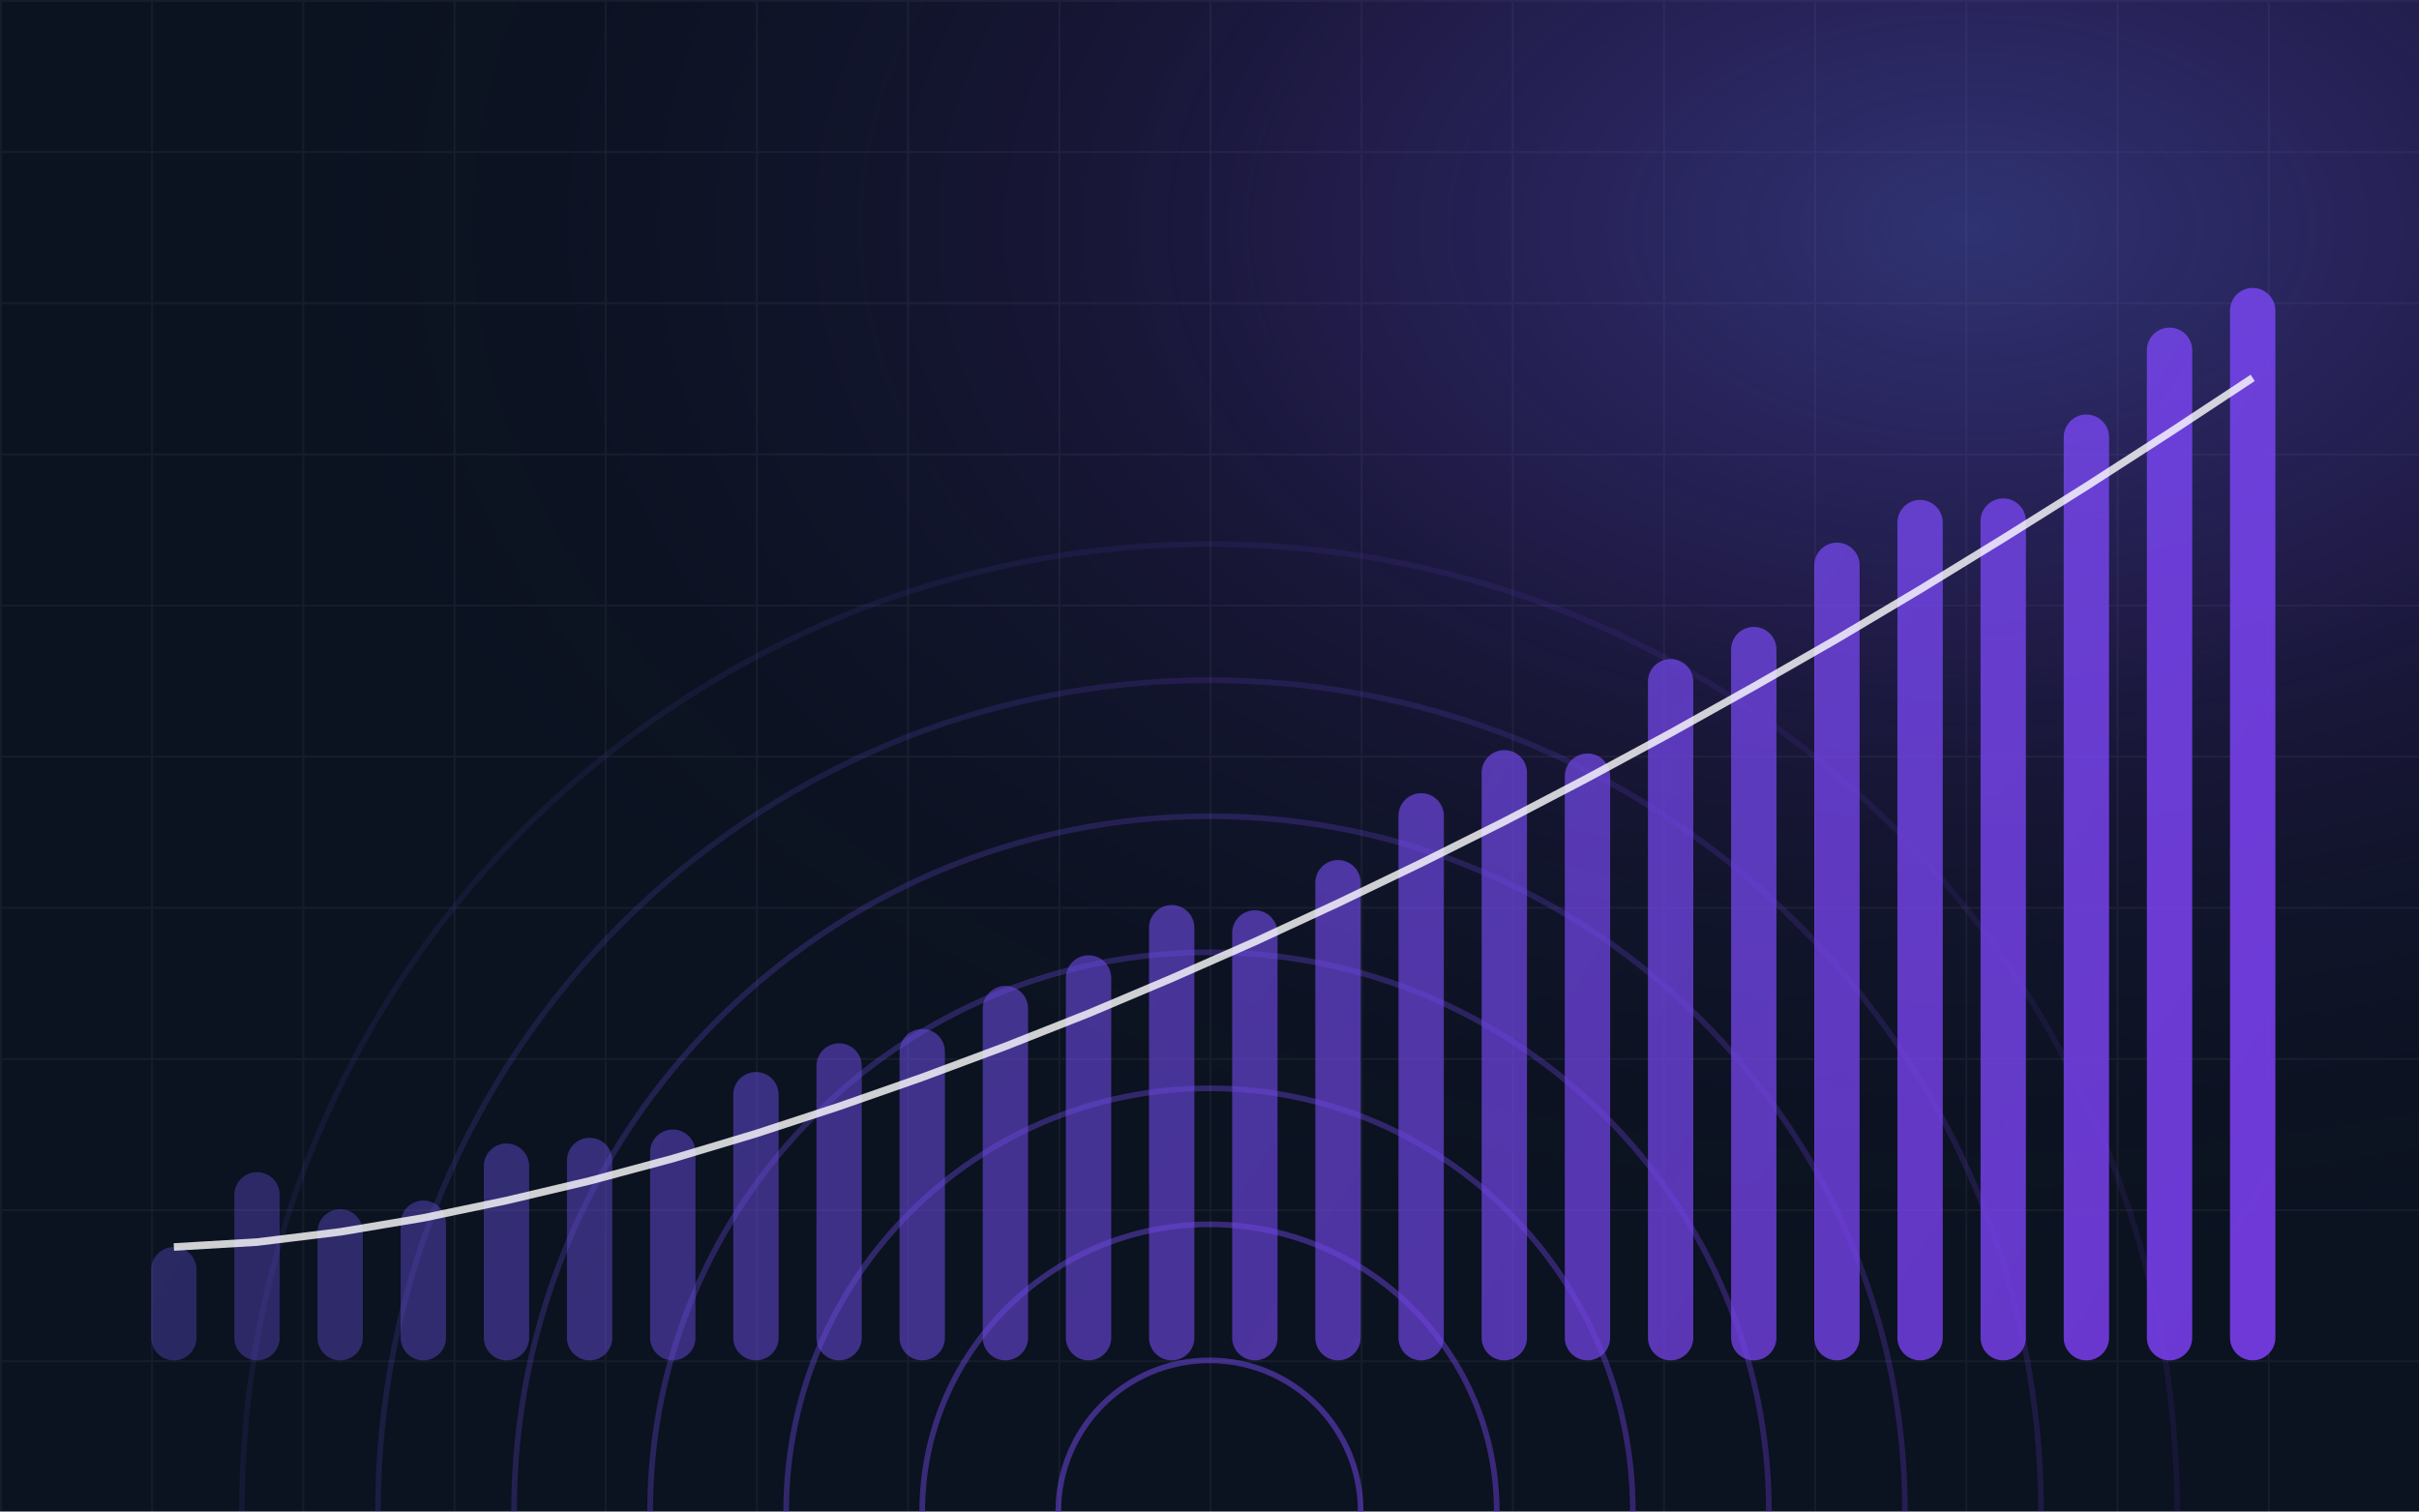
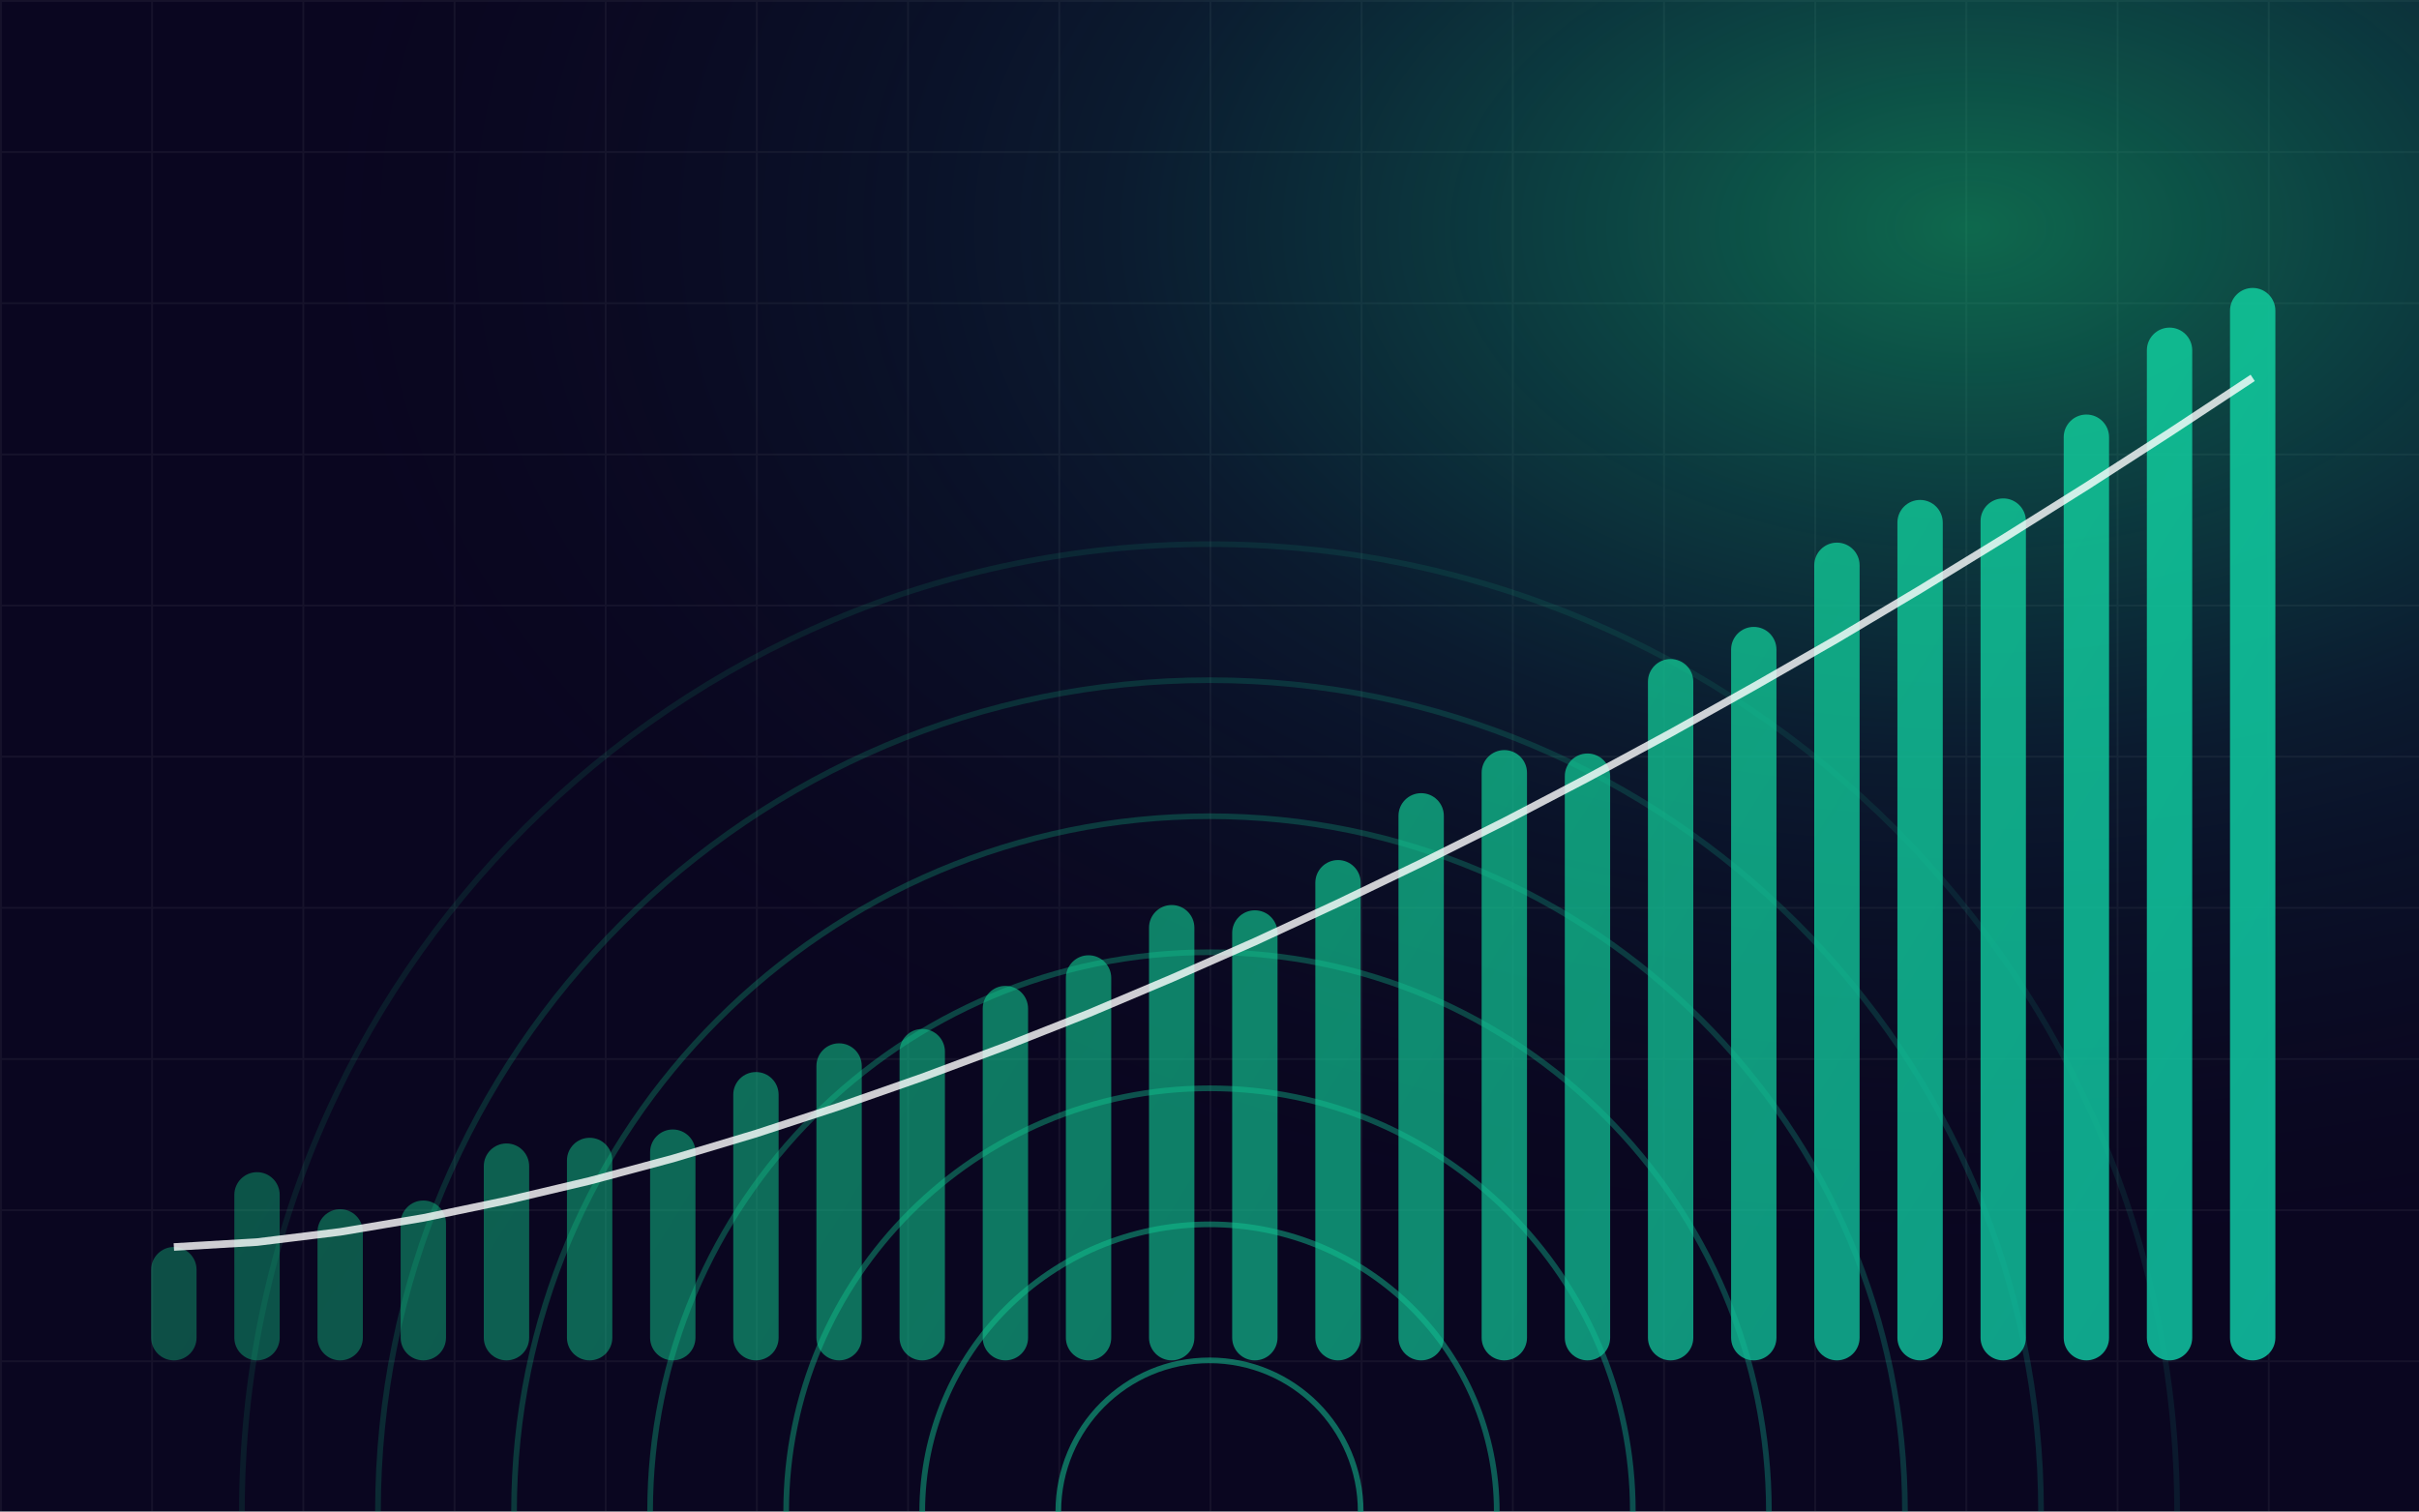
<svg xmlns="http://www.w3.org/2000/svg" viewBox="0 0 640 400" width="640" height="400">
  <defs>
    <linearGradient id="g" gradientUnits="userSpaceOnUse" x1="0" y1="0" x2="640" y2="400">
-       <stop offset="0" stop-color="#5B5BD6" />
-       <stop offset="1" stop-color="#7C3AED" />
+       <stop offset="0" stop-color="#12E284" />
+       <stop offset="1" stop-color="#10B9A0" />
    </linearGradient>
    <radialGradient id="r" cx="0.812" cy="0.15" r=".7">
-       <stop offset="0" stop-color="#5B5BD6" stop-opacity=".45" />
-       <stop offset=".5" stop-color="#7C3AED" stop-opacity=".12" />
-       <stop offset="1" stop-color="#0B1220" stop-opacity="0" />
+       <stop offset="0" stop-color="#12E284" stop-opacity=".45" />
+       <stop offset=".5" stop-color="#10B9A0" stop-opacity=".12" />
+       <stop offset="1" stop-color="#0A0620" stop-opacity="0" />
    </radialGradient>
    <pattern id="p" width="40" height="40" patternUnits="userSpaceOnUse">
      <path d="M40 0H0V40" fill="none" stroke="#fff" stroke-opacity=".05" />
    </pattern>
    <filter id="b" x="-50%" y="-50%" width="200%" height="200%">
      <feGaussianBlur stdDeviation="6" />
    </filter>
  </defs>
-   <rect width="640" height="400" fill="#0B1220" />
+   <rect width="640" height="400" fill="#0A0620" />
  <rect width="640" height="400" fill="url(#p)" />
  <rect width="640" height="400" fill="url(#r)" />
  <circle cx="320" cy="400" r="40" fill="none" stroke="url(#g)" stroke-opacity="0.523" stroke-width="1.5" />
  <circle cx="320" cy="400" r="76" fill="none" stroke="url(#g)" stroke-opacity="0.454" stroke-width="1.5" />
  <circle cx="320" cy="400" r="112" fill="none" stroke="url(#g)" stroke-opacity="0.385" stroke-width="1.5" />
  <circle cx="320" cy="400" r="148" fill="none" stroke="url(#g)" stroke-opacity="0.315" stroke-width="1.5" />
  <circle cx="320" cy="400" r="184" fill="none" stroke="url(#g)" stroke-opacity="0.246" stroke-width="1.5" />
  <circle cx="320" cy="400" r="220" fill="none" stroke="url(#g)" stroke-opacity="0.177" stroke-width="1.5" />
  <circle cx="320" cy="400" r="256" fill="none" stroke="url(#g)" stroke-opacity="0.108" stroke-width="1.5" />
  <rect x="40" y="330" width="12" height="30" rx="6" fill="url(#g)" opacity="0.35" />
  <rect x="62" y="310.2" width="12" height="49.8" rx="6" fill="url(#g)" opacity="0.372" />
  <rect x="84" y="320" width="12" height="40" rx="6" fill="url(#g)" opacity="0.394" />
  <rect x="106" y="317.7" width="12" height="42.3" rx="6" fill="url(#g)" opacity="0.417" />
  <rect x="128" y="302.6" width="12" height="57.4" rx="6" fill="url(#g)" opacity="0.439" />
  <rect x="150" y="301.1" width="12" height="58.9" rx="6" fill="url(#g)" opacity="0.461" />
  <rect x="172" y="298.9" width="12" height="61.1" rx="6" fill="url(#g)" opacity="0.483" />
  <rect x="194" y="283.7" width="12" height="76.3" rx="6" fill="url(#g)" opacity="0.506" />
  <rect x="216" y="276.1" width="12" height="83.9" rx="6" fill="url(#g)" opacity="0.528" />
  <rect x="238" y="272.3" width="12" height="87.7" rx="6" fill="url(#g)" opacity="0.55" />
  <rect x="260" y="260.9" width="12" height="99.1" rx="6" fill="url(#g)" opacity="0.572" />
  <rect x="282" y="252.8" width="12" height="107.2" rx="6" fill="url(#g)" opacity="0.594" />
  <rect x="304" y="239.5" width="12" height="120.5" rx="6" fill="url(#g)" opacity="0.617" />
  <rect x="326" y="240.9" width="12" height="119.1" rx="6" fill="url(#g)" opacity="0.639" />
  <rect x="348" y="227.6" width="12" height="132.4" rx="6" fill="url(#g)" opacity="0.661" />
  <rect x="370" y="209.9" width="12" height="150.1" rx="6" fill="url(#g)" opacity="0.683" />
  <rect x="392" y="198.5" width="12" height="161.5" rx="6" fill="url(#g)" opacity="0.706" />
  <rect x="414" y="199.4" width="12" height="160.6" rx="6" fill="url(#g)" opacity="0.728" />
  <rect x="436" y="174.4" width="12" height="185.6" rx="6" fill="url(#g)" opacity="0.75" />
  <rect x="458" y="165.9" width="12" height="194.1" rx="6" fill="url(#g)" opacity="0.772" />
  <rect x="480" y="143.6" width="12" height="216.4" rx="6" fill="url(#g)" opacity="0.794" />
  <rect x="502" y="132.3" width="12" height="227.7" rx="6" fill="url(#g)" opacity="0.817" />
  <rect x="524" y="131.9" width="12" height="228.1" rx="6" fill="url(#g)" opacity="0.839" />
  <rect x="546" y="109.7" width="12" height="250.3" rx="6" fill="url(#g)" opacity="0.861" />
  <rect x="568" y="86.7" width="12" height="273.3" rx="6" fill="url(#g)" opacity="0.883" />
  <rect x="590" y="76.2" width="12" height="283.8" rx="6" fill="url(#g)" opacity="0.906" />
  <polyline fill="none" stroke="#fff" stroke-opacity=".8" stroke-width="2" points="46,330 68,328.7 90,326 112,322.3 134,317.7 156,312.5 178,306.6 200,300 222,292.8 244,285.1 266,276.9 288,268.2 310,258.9 332,249.2 354,239 376,228.4 398,217.4 420,205.9 442,194 464,181.7 486,169.1 508,156 530,142.5 552,128.7 574,114.5 596,100" />
</svg>
